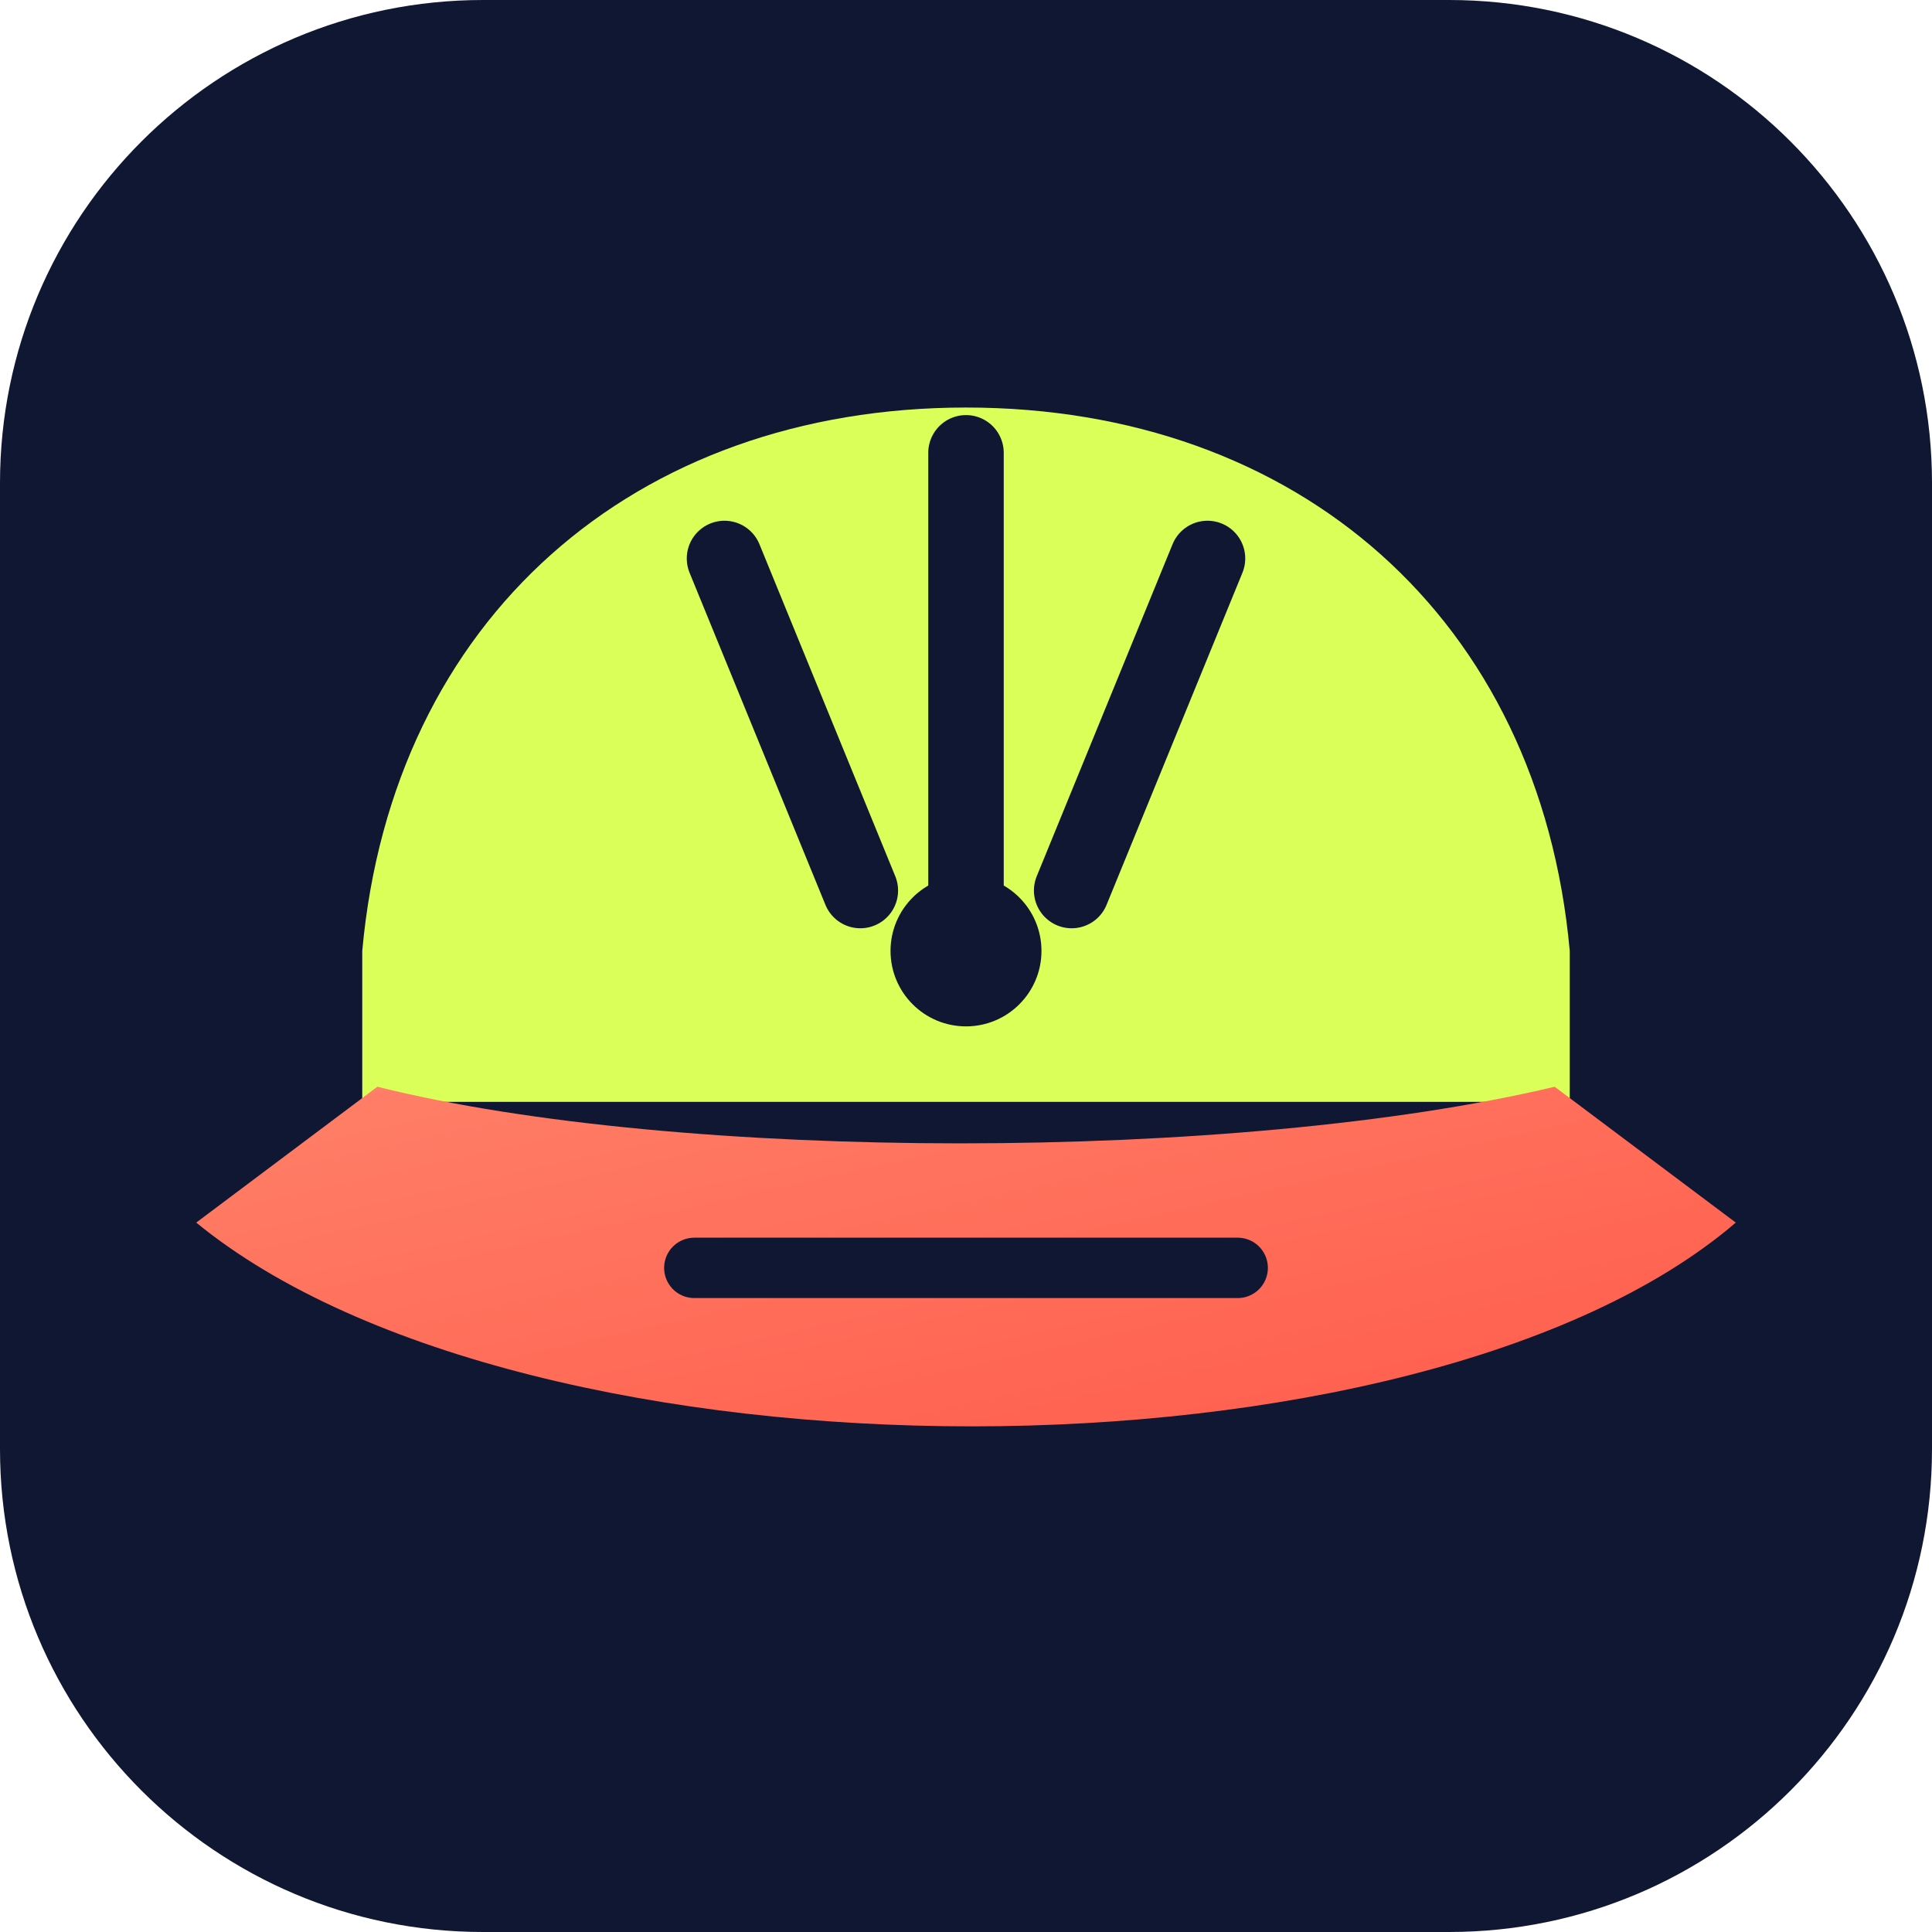
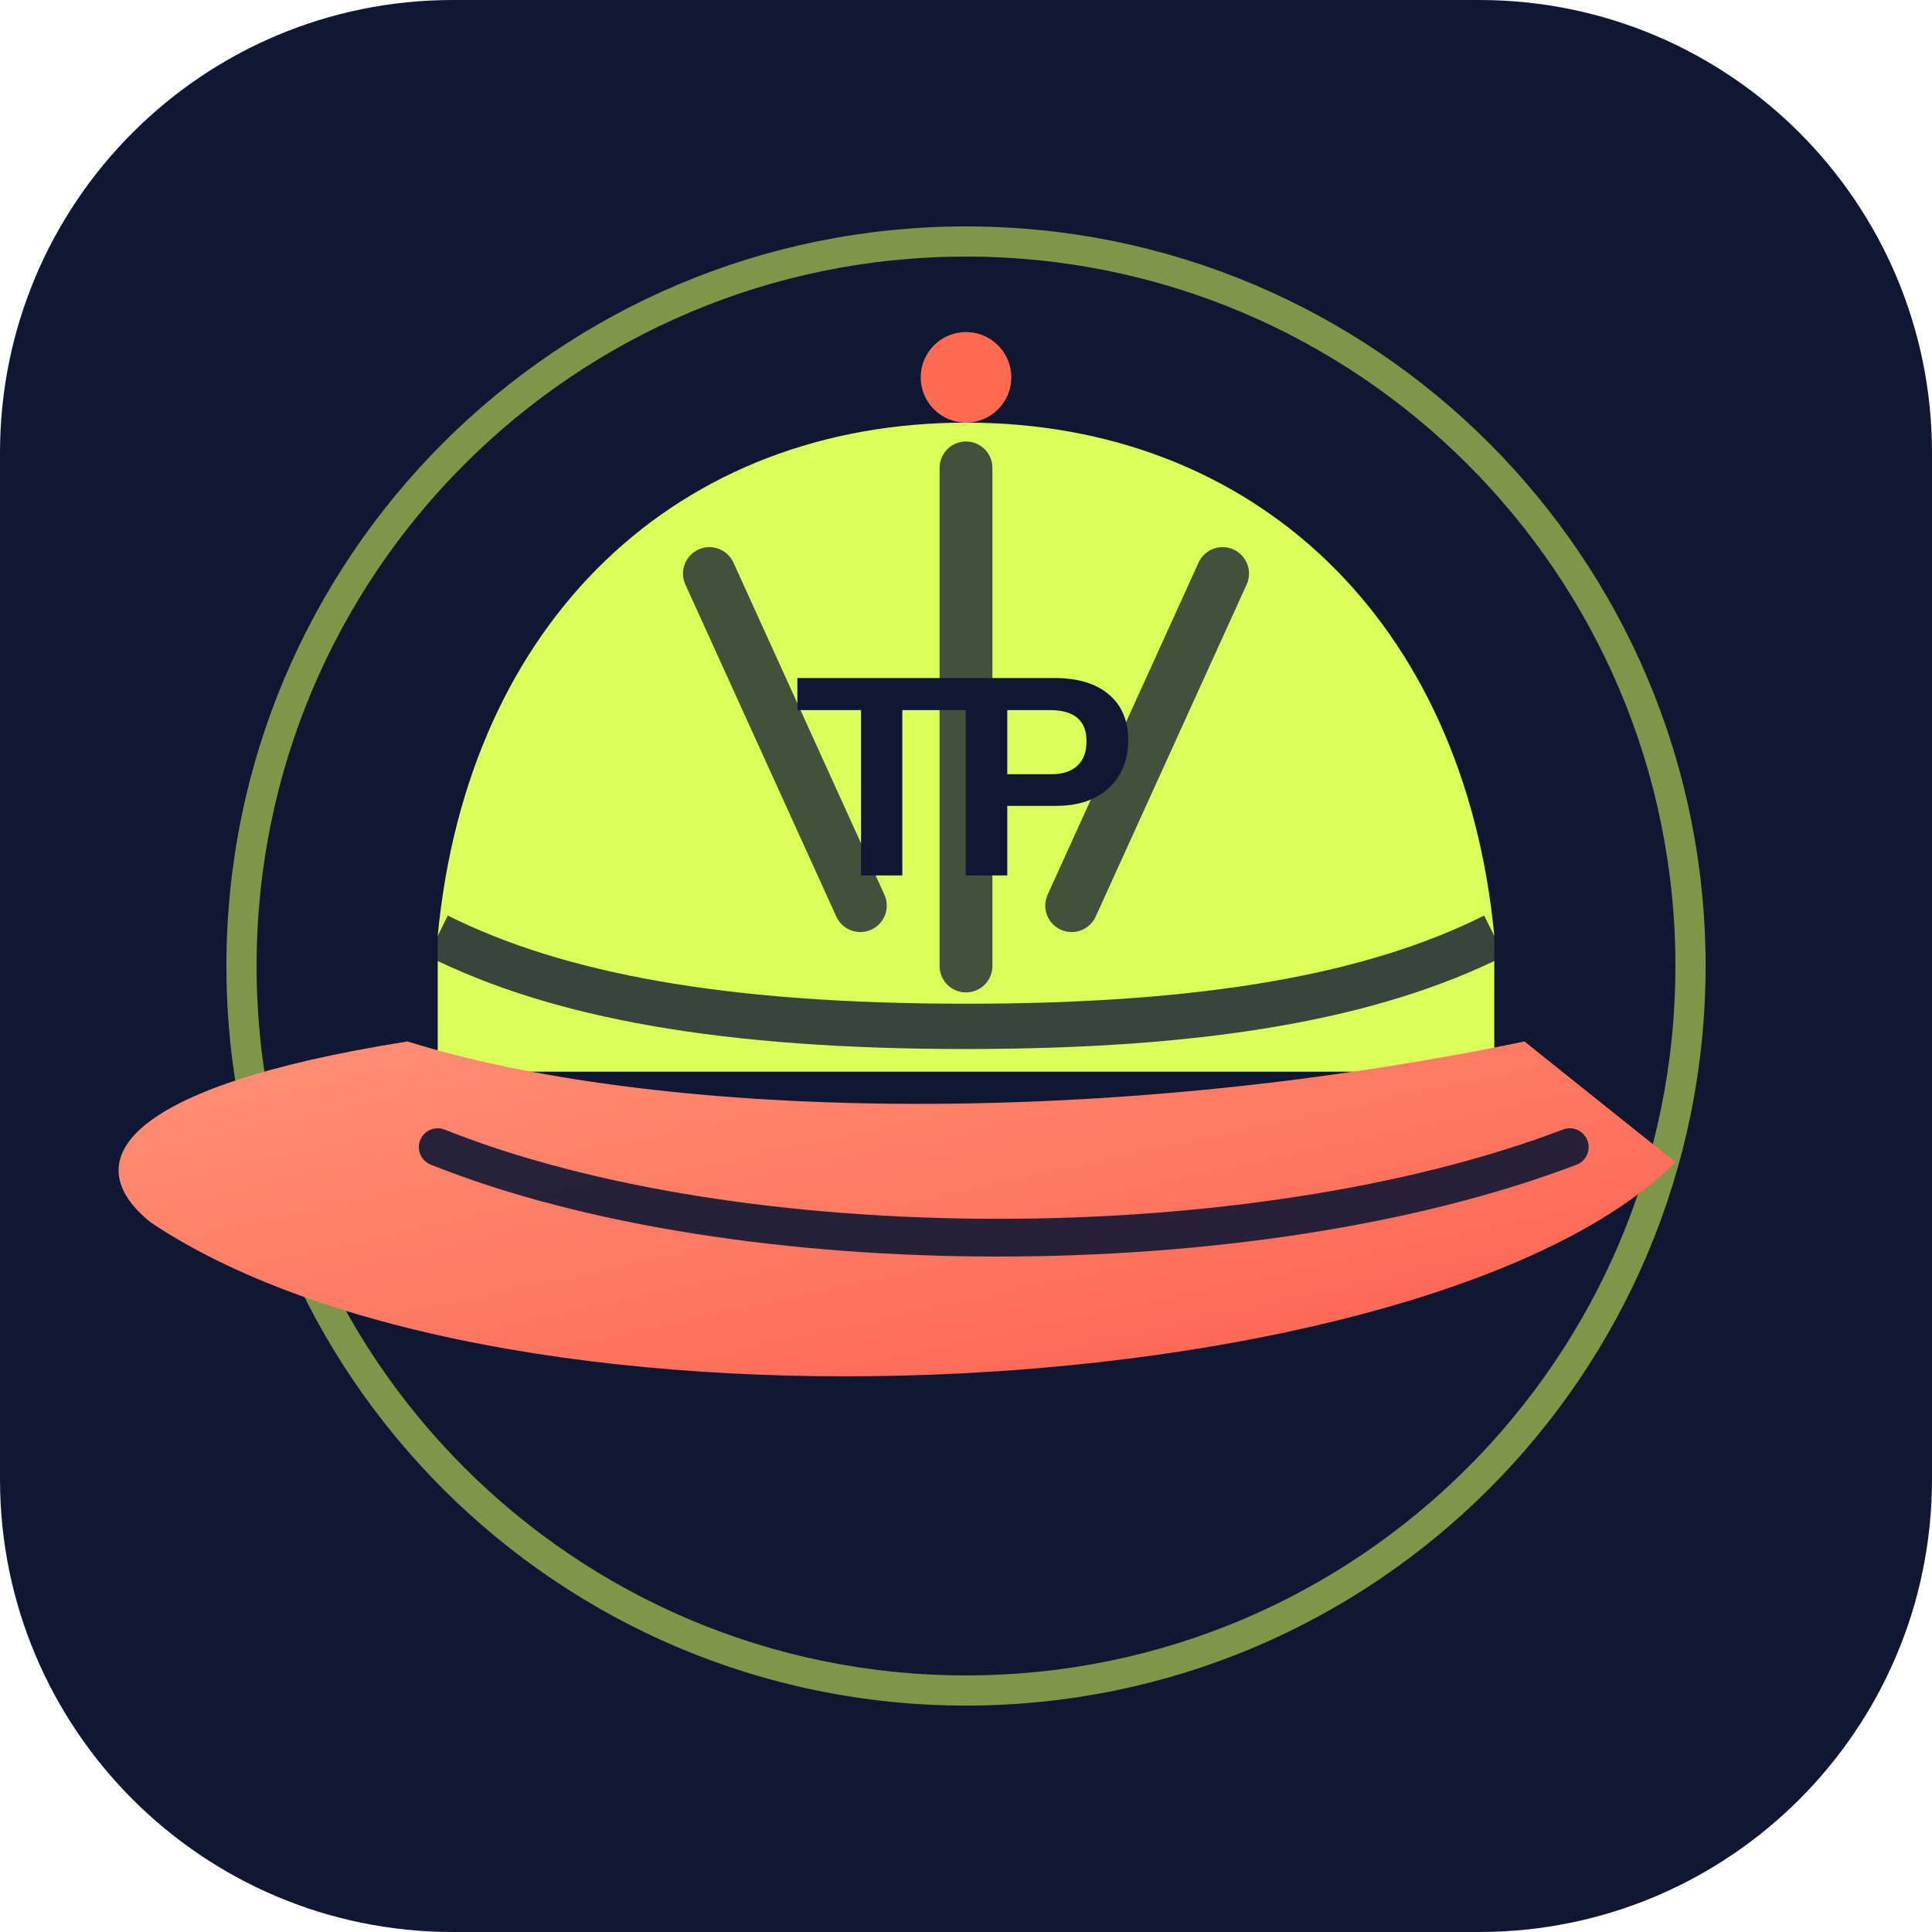
<svg xmlns="http://www.w3.org/2000/svg" viewBox="0 0 128 128" role="img" aria-labelledby="title desc">
  <defs>
-     <linearGradient id="visor" x1="0" x2="1" y1="0" y2="1">
-       <stop offset="0" stop-color="#ff8068" />
-       <stop offset="1" stop-color="#ff5b4b" />
+     <linearGradient id="coral" x1="0" y1="0" x2="1" y2="1">
+       <stop offset="0" stop-color="#ff9176" />
+       <stop offset="1" stop-color="#ff604f" />
    </linearGradient>
  </defs>
-   <rect width="128" height="128" rx="32" fill="#101733" />
-   <path d="M24 63c2-22 18-36 40-36s38 14 40 36v10H24Z" fill="#d9ff58" />
-   <path d="M25 72c20 5 57 5 78 0l12 9c-21 18-80 18-102 0Z" fill="url(#visor)" />
-   <path d="M64 30v34M48 37l9 22M80 37l-9 22" fill="none" stroke="#101733" stroke-width="5" stroke-linecap="round" />
-   <path d="M46 84h36" fill="none" stroke="#101733" stroke-width="4" stroke-linecap="round" />
-   <circle cx="64" cy="63" r="5" fill="#101733" />
+   <rect width="128" height="128" rx="30" fill="#101733" />
+   <circle cx="64" cy="64" r="48" fill="none" stroke="#d9ff58" stroke-width="2" opacity=".55" />
+   <path d="M29 62c2-21 16-34 35-34s33 13 35 34v9H29Z" fill="#d9ff58" />
+   <path d="M29 62c8 4 19 6 35 6s27-2 35-6" fill="none" stroke="#101733" stroke-width="3" opacity=".8" />
+   <path d="M64 31v33M47 38l10 22M81 38 71 60" fill="none" stroke="#101733" stroke-width="3.5" stroke-linecap="round" opacity=".75" />
+   <text x="64" y="58" text-anchor="middle" font-family="Arial, sans-serif" font-size="19" font-weight="700" letter-spacing="-1.5" fill="#101733">TP</text>
+   <path d="M27 69c16 5 45 6 74 0l10 8c-16 16-77 20-101 4-5-4-2-9 17-12Z" fill="url(#coral)" />
+   <path d="M29 76c20 8 54 8 75 0" fill="none" stroke="#101733" stroke-width="2.5" stroke-linecap="round" opacity=".9" />
+   <circle cx="64" cy="25" r="3" fill="#ff6b51" />
</svg>
